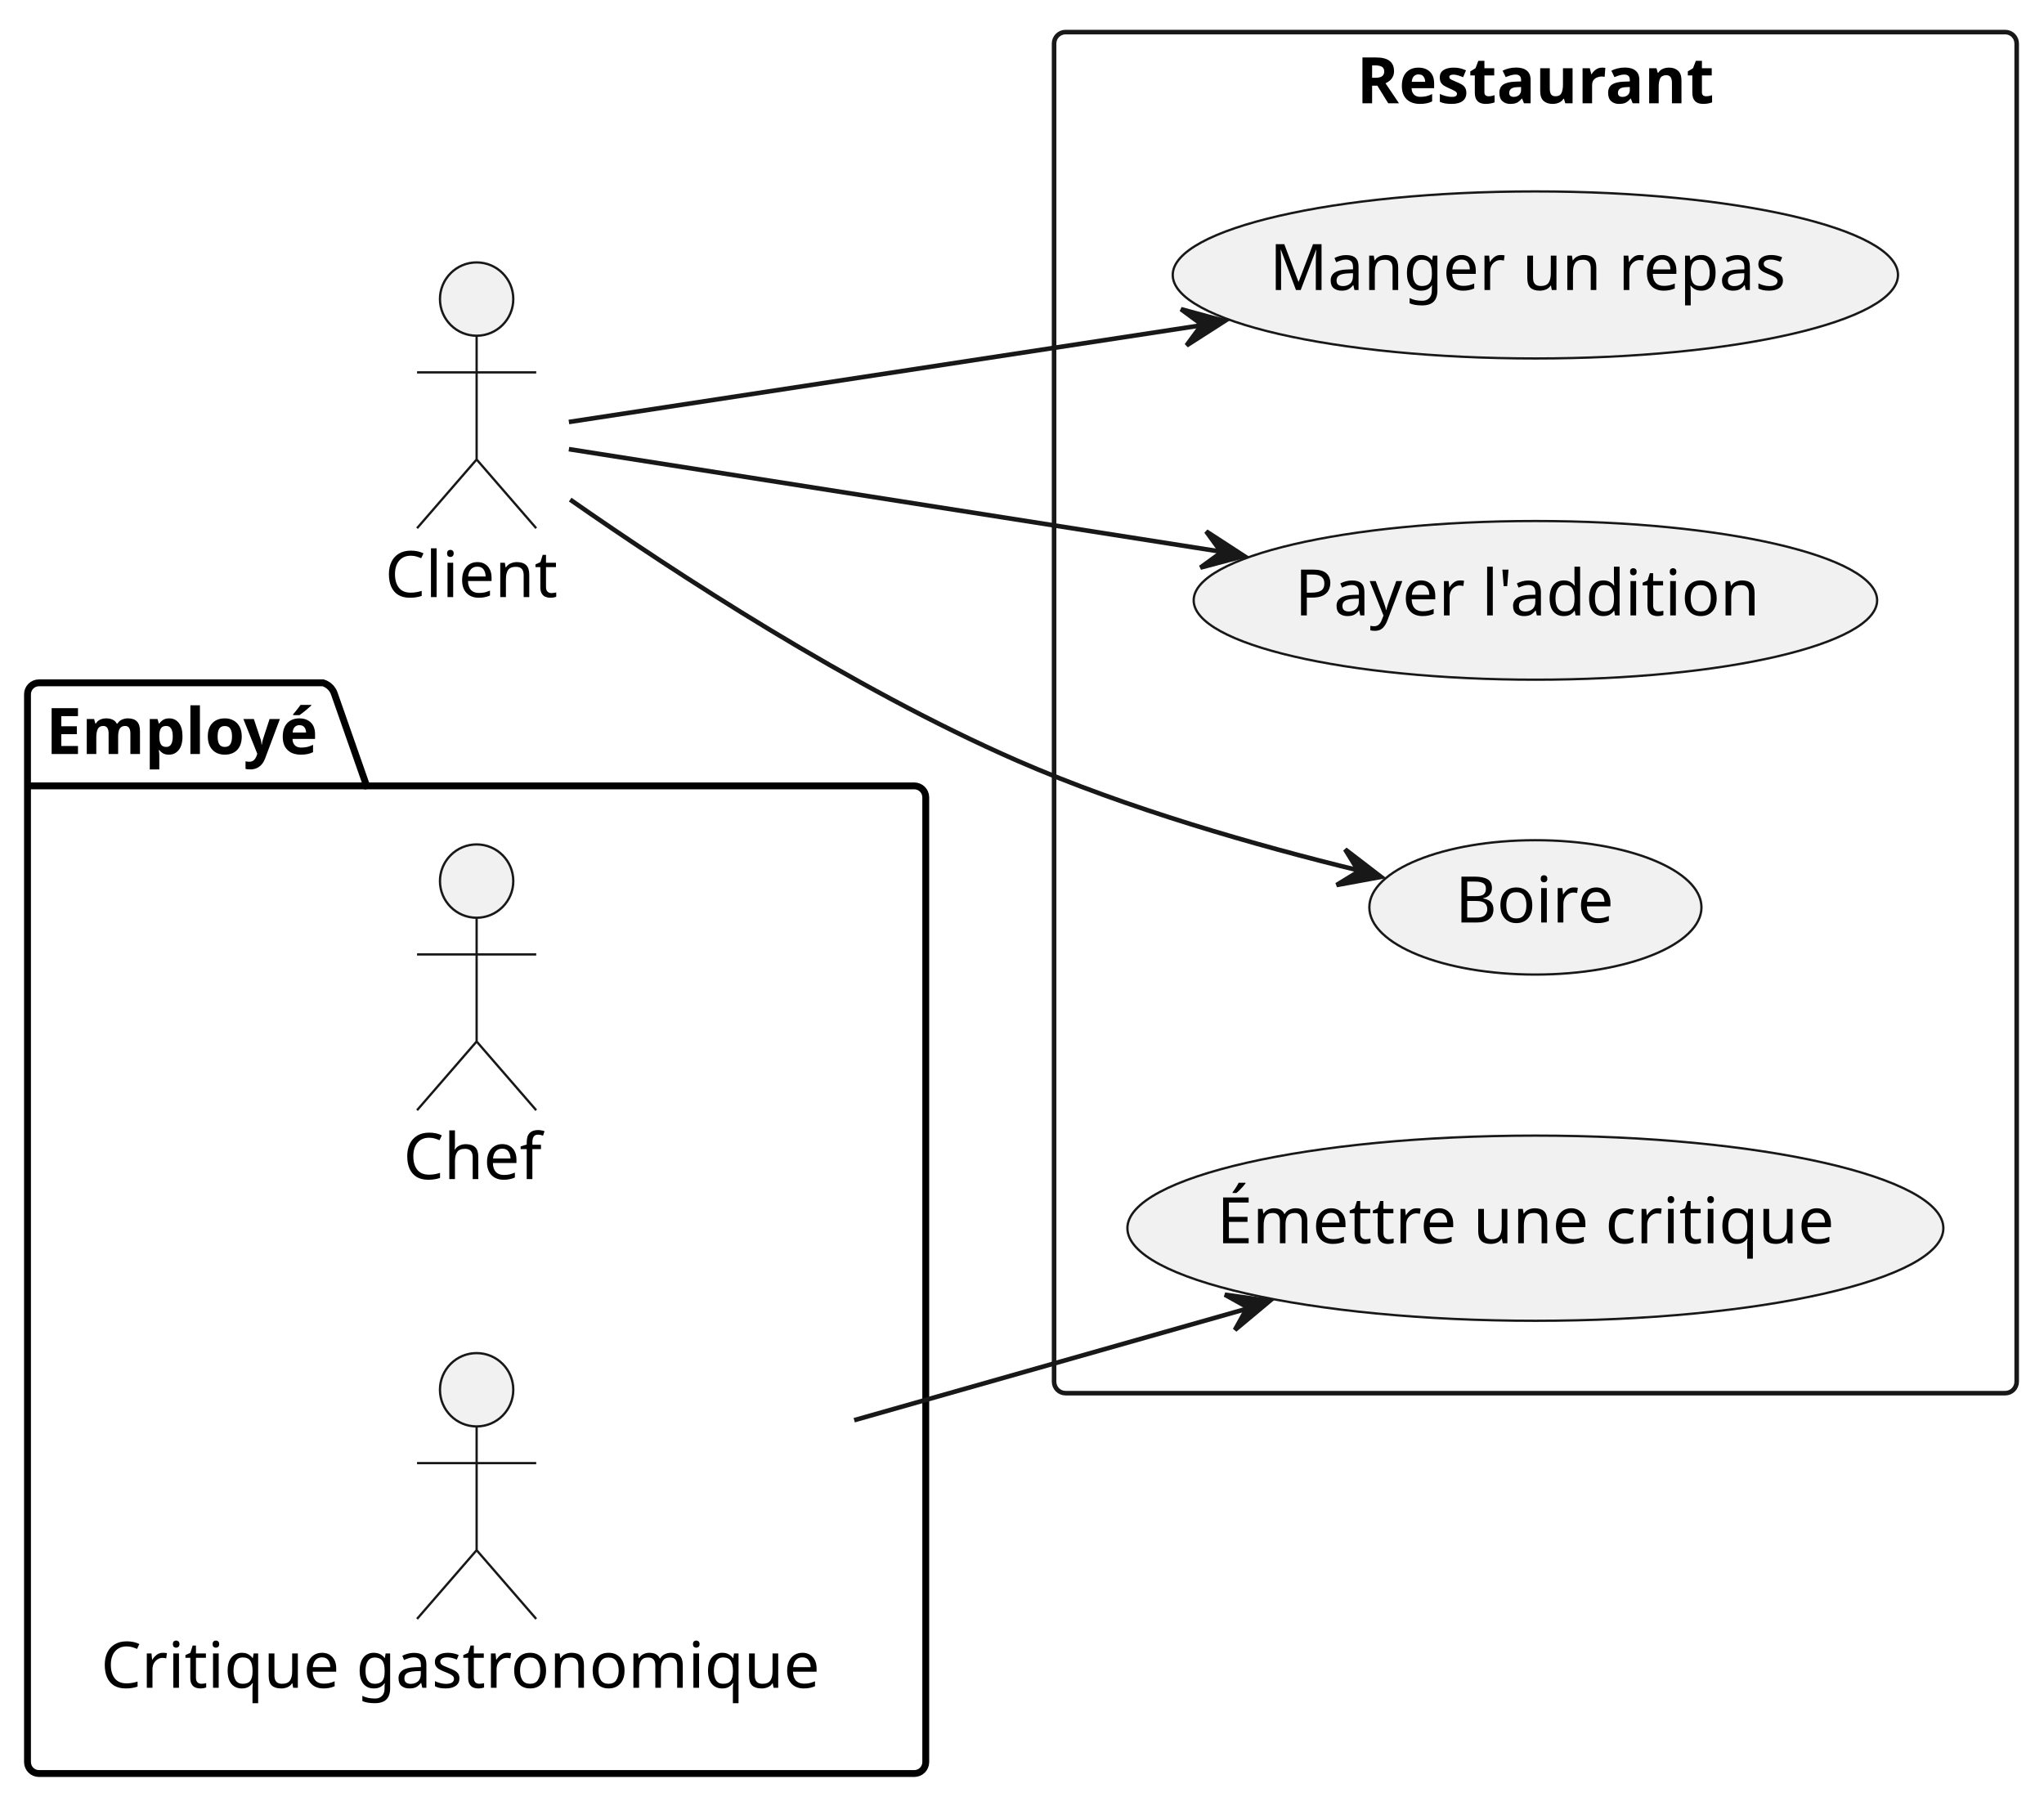
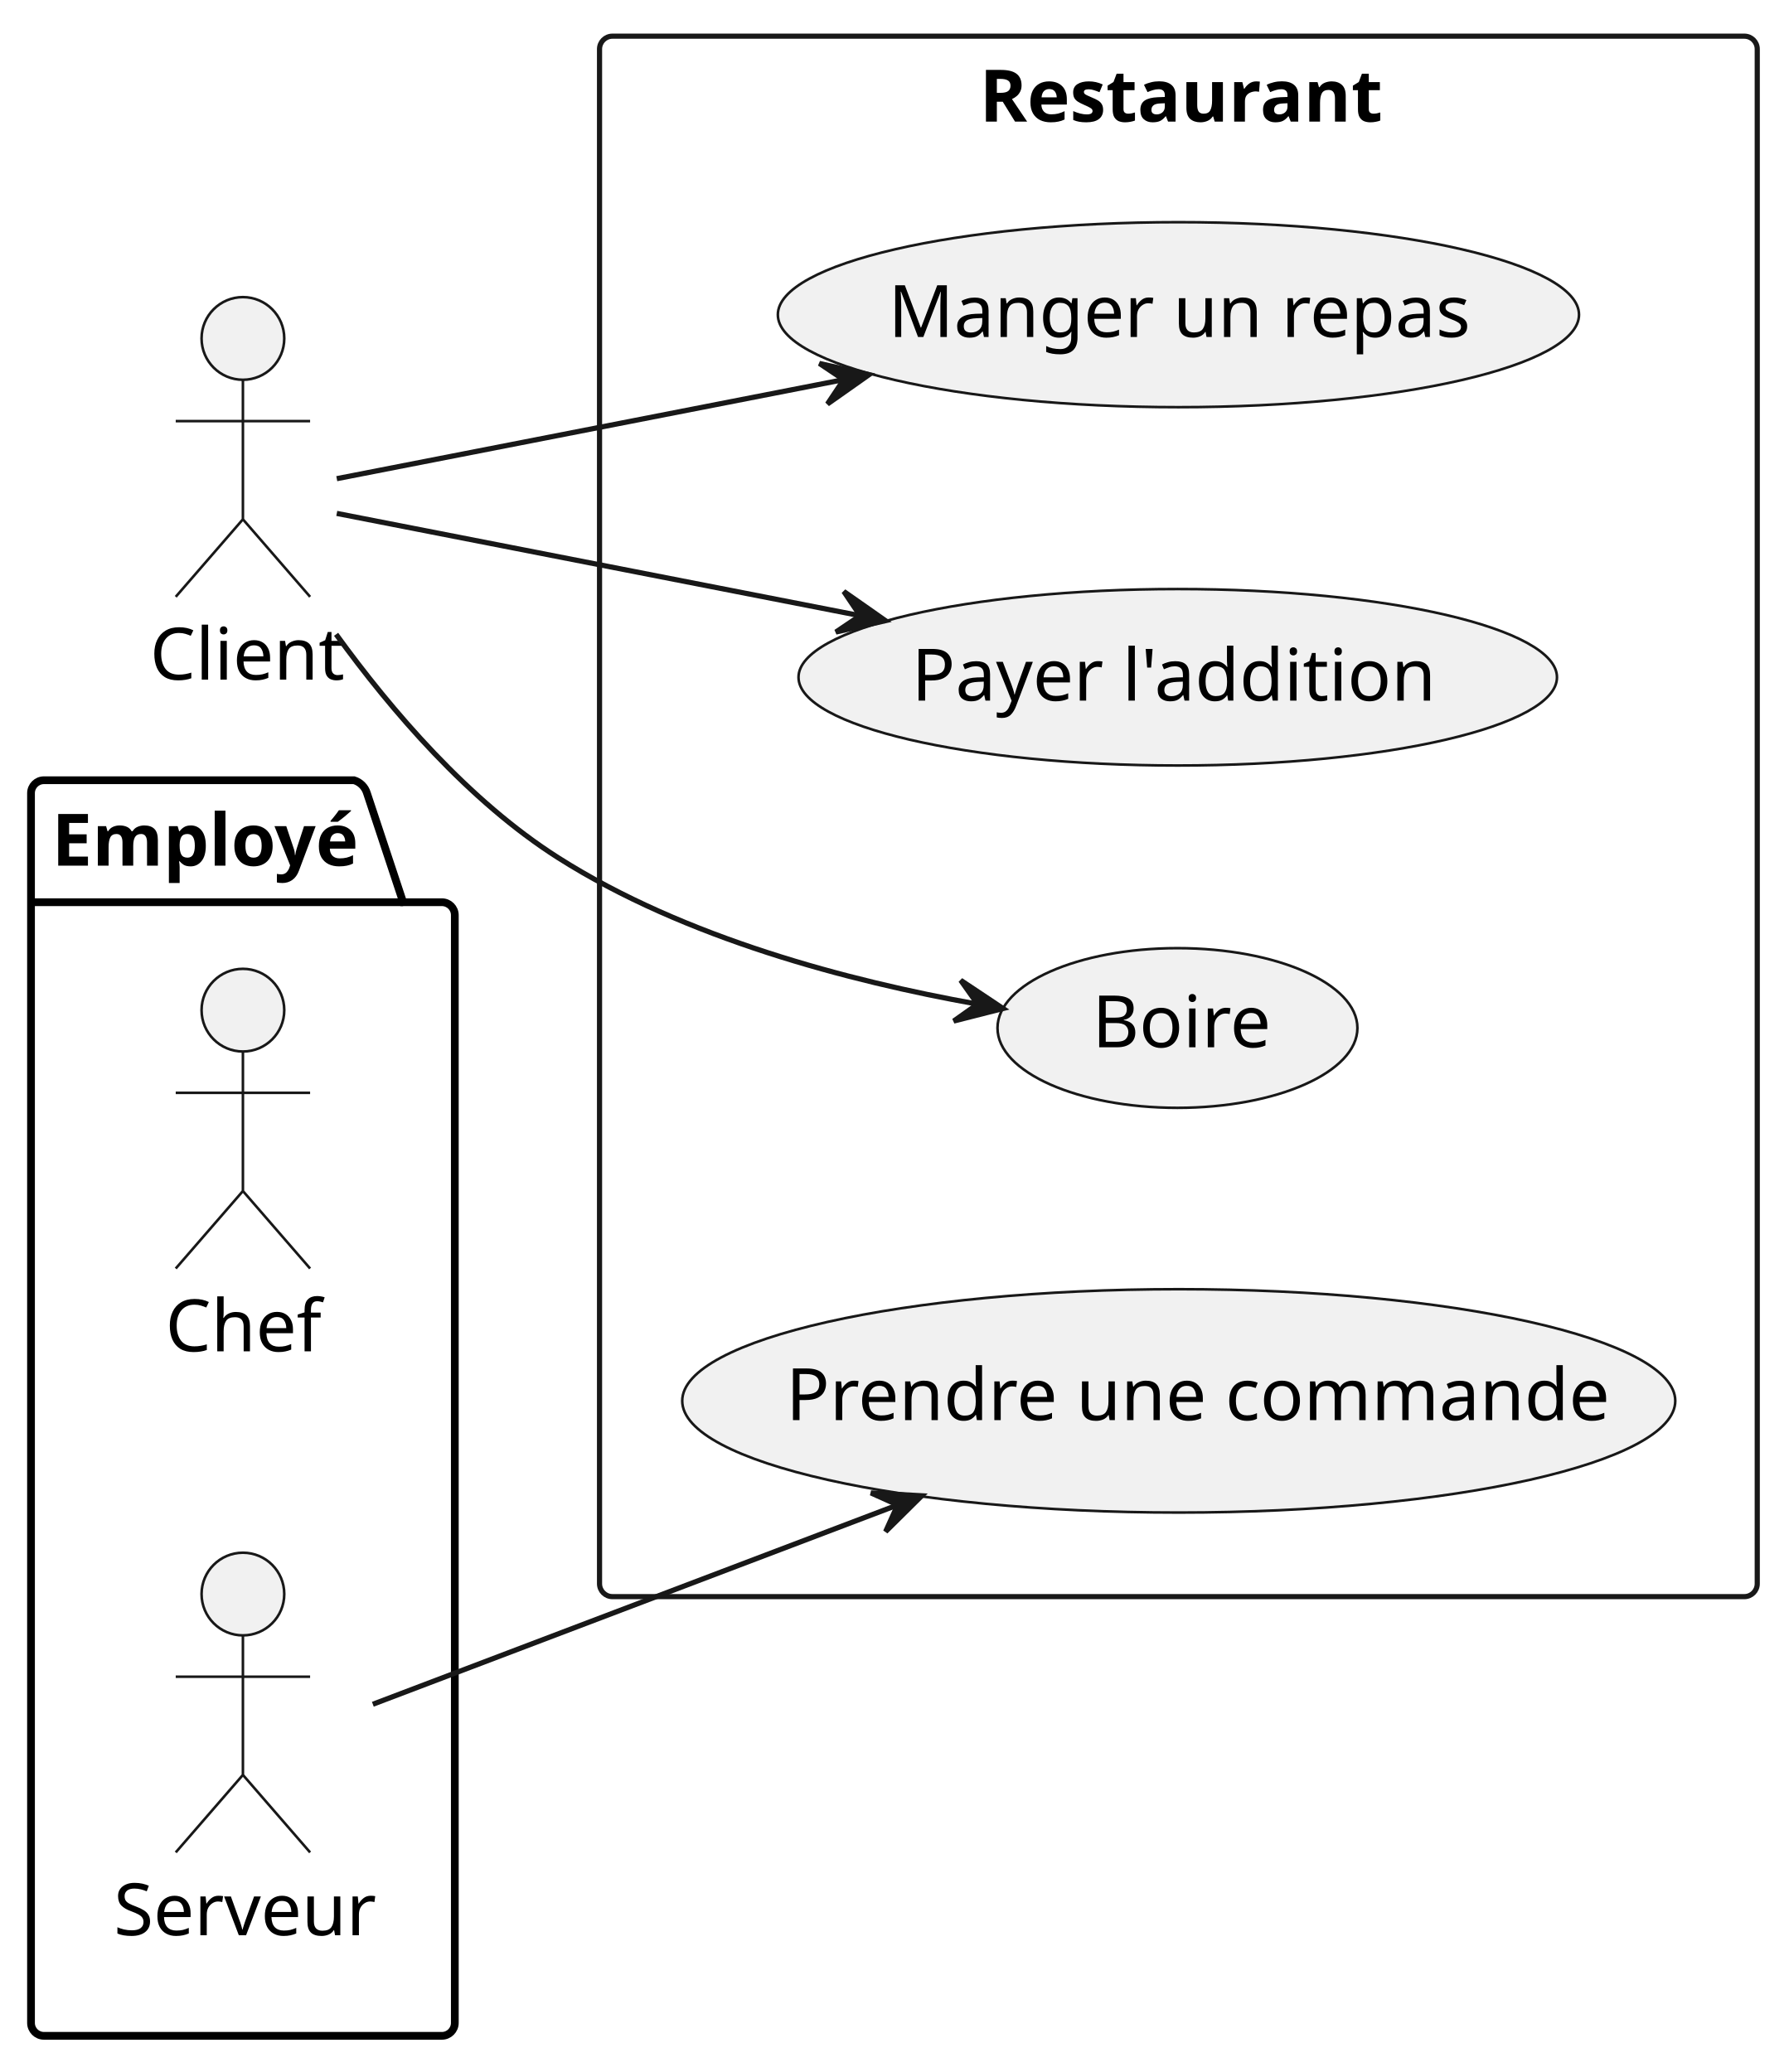
- <svg xmlns="http://www.w3.org/2000/svg" contentStyleType="text/css" height="394px" preserveAspectRatio="none" style="width:446px;height:394px;background:#00000000;" version="1.1" viewBox="0 0 446 394" width="446px" zoomAndPan="magnify">
+ <svg xmlns="http://www.w3.org/2000/svg" contentStyleType="text/css" height="401px" preserveAspectRatio="none" style="width:346px;height:401px;background:#00000000;" version="1.1" viewBox="0 0 346 401" width="346px" zoomAndPan="magnify">
  <defs />
  <g>
    <g id="cluster_Employé">
-       <path d="M8.5,149 L70.5,149 A3.75,3.75 0 0 1 73,151.5 L80,171.488 L199.5,171.488 A2.5,2.5 0 0 1 202,173.988 L202,384.5 A2.5,2.5 0 0 1 199.5,387 L8.5,387 A2.5,2.5 0 0 1 6,384.5 L6,151.5 A2.5,2.5 0 0 1 8.5,149 " fill="none" style="stroke:#000000;stroke-width:1.5;" />
-       <line style="stroke:#000000;stroke-width:1.5;" x1="6" x2="80" y1="171.488" y2="171.488" />
-       <text fill="#000000" font-family="sans-serif" font-size="14" font-weight="bold" lengthAdjust="spacing" textLength="61" x="10" y="164.535">Employé</text>
+       <path d="M8.5,151 L68.5,151 A3.75,3.75 0 0 1 71,153.5 L78,174.609 L85.5,174.609 A2.5,2.5 0 0 1 88,177.109 L88,391.5 A2.5,2.5 0 0 1 85.5,394 L8.5,394 A2.5,2.5 0 0 1 6,391.5 L6,153.5 A2.5,2.5 0 0 1 8.5,151 " fill="none" style="stroke:#000000;stroke-width:1.5;" />
+       <line style="stroke:#000000;stroke-width:1.5;" x1="6" x2="78" y1="174.609" y2="174.609" />
+       <text fill="#000000" font-family="sans-serif" font-size="14" font-weight="bold" lengthAdjust="spacing" textLength="59" x="10" y="167.533">Employé</text>
    </g>
    <g id="cluster_Restaurant">
-       <rect fill="none" height="297" rx="2.5" ry="2.5" style="stroke:#181818;stroke-width:1.0;" width="210.04" x="230" y="7" />
-       <text fill="#000000" font-family="sans-serif" font-size="14" font-weight="bold" lengthAdjust="spacing" textLength="78" x="296.02" y="22.535">Restaurant</text>
+       <rect fill="none" height="302" rx="2.5" ry="2.5" style="stroke:#181818;stroke-width:1.0;" width="224" x="116" y="7" />
+       <text fill="#000000" font-family="sans-serif" font-size="14" font-weight="bold" lengthAdjust="spacing" textLength="77" x="189.5" y="23.533">Restaurant</text>
    </g>
    <g id="elem_c">
-       <ellipse cx="104" cy="192.26" fill="#F1F1F1" rx="8" ry="8" style="stroke:#181818;stroke-width:0.5;" />
-       <path d="M104,200.26 L104,227.26 M91,208.26 L117,208.26 M104,227.26 L91,242.26 M104,227.26 L117,242.26 " fill="none" style="stroke:#181818;stroke-width:0.5;" />
-       <text fill="#000000" font-family="sans-serif" font-size="14" lengthAdjust="spacing" textLength="32" x="88" y="257.295">Chef</text>
+       <ellipse cx="47" cy="195.5" fill="#F1F1F1" rx="8" ry="8" style="stroke:#181818;stroke-width:0.5;" />
+       <path d="M47,203.5 L47,230.5 M34,211.5 L60,211.5 M47,230.5 L34,245.5 M47,230.5 L60,245.5 " fill="none" style="stroke:#181818;stroke-width:0.5;" />
+       <text fill="#000000" font-family="sans-serif" font-size="14" lengthAdjust="spacing" textLength="30" x="32" y="261.533">Chef</text>
    </g>
    <g id="elem_fc">
-       <ellipse cx="104" cy="303.26" fill="#F1F1F1" rx="8" ry="8" style="stroke:#181818;stroke-width:0.5;" />
-       <path d="M104,311.26 L104,338.26 M91,319.26 L117,319.26 M104,338.26 L91,353.26 M104,338.26 L117,353.26 " fill="none" style="stroke:#181818;stroke-width:0.5;" />
-       <text fill="#000000" font-family="sans-serif" font-size="14" lengthAdjust="spacing" textLength="164" x="22" y="368.295">Critique gastronomique</text>
+       <ellipse cx="47" cy="308.5" fill="#F1F1F1" rx="8" ry="8" style="stroke:#181818;stroke-width:0.5;" />
+       <path d="M47,316.5 L47,343.5 M34,324.5 L60,324.5 M47,343.5 L34,358.5 M47,343.5 L60,358.5 " fill="none" style="stroke:#181818;stroke-width:0.5;" />
+       <text fill="#000000" font-family="sans-serif" font-size="14" lengthAdjust="spacing" textLength="50" x="22" y="374.533">Serveur</text>
    </g>
    <g id="elem_UC1">
-       <ellipse cx="335.016" cy="59.995" fill="#F1F1F1" rx="79.126" ry="18.225" style="stroke:#181818;stroke-width:0.5;" />
-       <text fill="#000000" font-family="sans-serif" font-size="14" lengthAdjust="spacing" textLength="116" x="277.016" y="63.286">Manger un repas</text>
+       <ellipse cx="228.007" cy="60.901" fill="#F1F1F1" rx="77.507" ry="17.901" style="stroke:#181818;stroke-width:0.5;" />
+       <text fill="#000000" font-family="sans-serif" font-size="14" lengthAdjust="spacing" textLength="108" x="171.857" y="65.216">Manger un repas</text>
    </g>
    <g id="elem_UC2">
-       <ellipse cx="335.024" cy="131.003" fill="#F1F1F1" rx="74.564" ry="17.313" style="stroke:#181818;stroke-width:0.5;" />
-       <text fill="#000000" font-family="sans-serif" font-size="14" lengthAdjust="spacing" textLength="105" x="282.524" y="134.294">Payer l'addition</text>
+       <ellipse cx="227.876" cy="131.075" fill="#F1F1F1" rx="73.376" ry="17.075" style="stroke:#181818;stroke-width:0.5;" />
+       <text fill="#000000" font-family="sans-serif" font-size="14" lengthAdjust="spacing" textLength="97" x="176.376" y="135.592">Payer l'addition</text>
    </g>
    <g id="elem_UC3">
-       <ellipse cx="335.024" cy="197.999" fill="#F1F1F1" rx="36.234" ry="14.659" style="stroke:#181818;stroke-width:0.5;" />
-       <text fill="#000000" font-family="sans-serif" font-size="14" lengthAdjust="spacing" textLength="35" x="317.524" y="201.29">Boire</text>
+       <ellipse cx="227.82" cy="198.952" fill="#F1F1F1" rx="34.82" ry="15.452" style="stroke:#181818;stroke-width:0.5;" />
+       <text fill="#000000" font-family="sans-serif" font-size="14" lengthAdjust="spacing" textLength="33" x="211.32" y="202.68">Boire</text>
    </g>
    <g id="elem_UC4">
-       <ellipse cx="335.02" cy="268.004" fill="#F1F1F1" rx="89.02" ry="20.204" style="stroke:#181818;stroke-width:0.5;" />
-       <text fill="#000000" font-family="sans-serif" font-size="14" lengthAdjust="spacing" textLength="139" x="265.52" y="271.295">Émettre une critique</text>
+       <ellipse cx="228.07" cy="271.114" fill="#F1F1F1" rx="96.07" ry="21.614" style="stroke:#181818;stroke-width:0.5;" />
+       <text fill="#000000" font-family="sans-serif" font-size="14" lengthAdjust="spacing" textLength="152" x="152.07" y="274.843">Prendre une commande</text>
    </g>
    <g id="elem_g">
-       <ellipse cx="104" cy="65.26" fill="#F1F1F1" rx="8" ry="8" style="stroke:#181818;stroke-width:0.5;" />
-       <path d="M104,73.26 L104,100.26 M91,81.26 L117,81.26 M104,100.26 L91,115.26 M104,100.26 L117,115.26 " fill="none" style="stroke:#181818;stroke-width:0.5;" />
-       <text fill="#000000" font-family="sans-serif" font-size="14" lengthAdjust="spacing" textLength="40" x="84" y="130.295">Client</text>
+       <ellipse cx="47" cy="65.5" fill="#F1F1F1" rx="8" ry="8" style="stroke:#181818;stroke-width:0.5;" />
+       <path d="M47,73.5 L47,100.5 M34,81.5 L60,81.5 M47,100.5 L34,115.5 M47,100.5 L60,115.5 " fill="none" style="stroke:#181818;stroke-width:0.5;" />
+       <text fill="#000000" font-family="sans-serif" font-size="14" lengthAdjust="spacing" textLength="36" x="29" y="131.533">Client</text>
    </g>
    <g id="link_fc_UC4">
-       <path d="M186.39,309.9 C214.72,301.86 246,292.98 272.45,285.47 " fill="none" id="fc-to-UC4" style="stroke:#181818;stroke-width:1.0;" />
-       <polygon fill="#181818" points="277.02,283.89,267.269,282.509,272.211,285.26,269.46,290.203,277.02,283.89" style="stroke:#181818;stroke-width:1.0;" />
+       <path d="M72.14,329.83 C97.97,320.02 139.77,304.14 173.44,291.35 " fill="none" id="fc-to-UC4" style="stroke:#181818;stroke-width:1.0;" />
+       <polygon fill="#181818" points="178.35,289.48,168.517,288.931,173.675,291.253,171.353,296.411,178.35,289.48" style="stroke:#181818;stroke-width:1.0;" />
    </g>
    <g id="link_g_UC1">
-       <path d="M124.13,92.08 C154.25,87.47 214.23,78.31 262.39,70.95 " fill="none" id="g-to-UC1" style="stroke:#181818;stroke-width:1.0;" />
-       <polygon fill="#181818" points="267.2,70.06,257.698,67.469,262.258,70.817,258.909,75.377,267.2,70.06" style="stroke:#181818;stroke-width:1.0;" />
+       <path d="M65.16,92.64 C87.6,88.26 128.15,80.33 163.04,73.51 " fill="none" id="g-to-UC1" style="stroke:#181818;stroke-width:1.0;" />
+       <polygon fill="#181818" points="168.15,72.51,158.544,70.337,163.245,73.482,160.1,78.184,168.15,72.51" style="stroke:#181818;stroke-width:1.0;" />
    </g>
    <g id="link_g_UC2">
-       <path d="M124.13,98.01 C155.12,102.88 217.76,112.72 266.57,120.4 " fill="none" id="g-to-UC2" style="stroke:#181818;stroke-width:1.0;" />
-       <polygon fill="#181818" points="271.45,121.32,263.192,115.953,266.512,120.533,261.933,123.853,271.45,121.32" style="stroke:#181818;stroke-width:1.0;" />
+       <path d="M65.16,99.36 C88.27,103.87 130.57,112.15 166.14,119.1 " fill="none" id="g-to-UC2" style="stroke:#181818;stroke-width:1.0;" />
+       <polygon fill="#181818" points="171.33,120.12,163.264,114.469,166.423,119.161,161.73,122.32,171.33,120.12" style="stroke:#181818;stroke-width:1.0;" />
    </g>
    <g id="link_g_UC3">
-       <path d="M124.41,109.02 C146.93,124.74 185.64,150.12 222,166 C245.99,176.48 274.36,184.54 296.54,189.95 " fill="none" id="g-to-UC3" style="stroke:#181818;stroke-width:1.0;" />
-       <polygon fill="#181818" points="301.33,191.34,293.515,185.347,296.469,190.171,291.644,193.125,301.33,191.34" style="stroke:#181818;stroke-width:1.0;" />
+       <path d="M65.03,122.76 C75.71,137.51 90.71,155.01 108,166 C132.49,181.57 164.36,189.9 188.95,194.3 " fill="none" id="g-to-UC3" style="stroke:#181818;stroke-width:1.0;" />
+       <polygon fill="#181818" points="194.08,195.18,185.883,189.72,189.151,194.337,184.535,197.606,194.08,195.18" style="stroke:#181818;stroke-width:1.0;" />
    </g>
  </g>
</svg>
